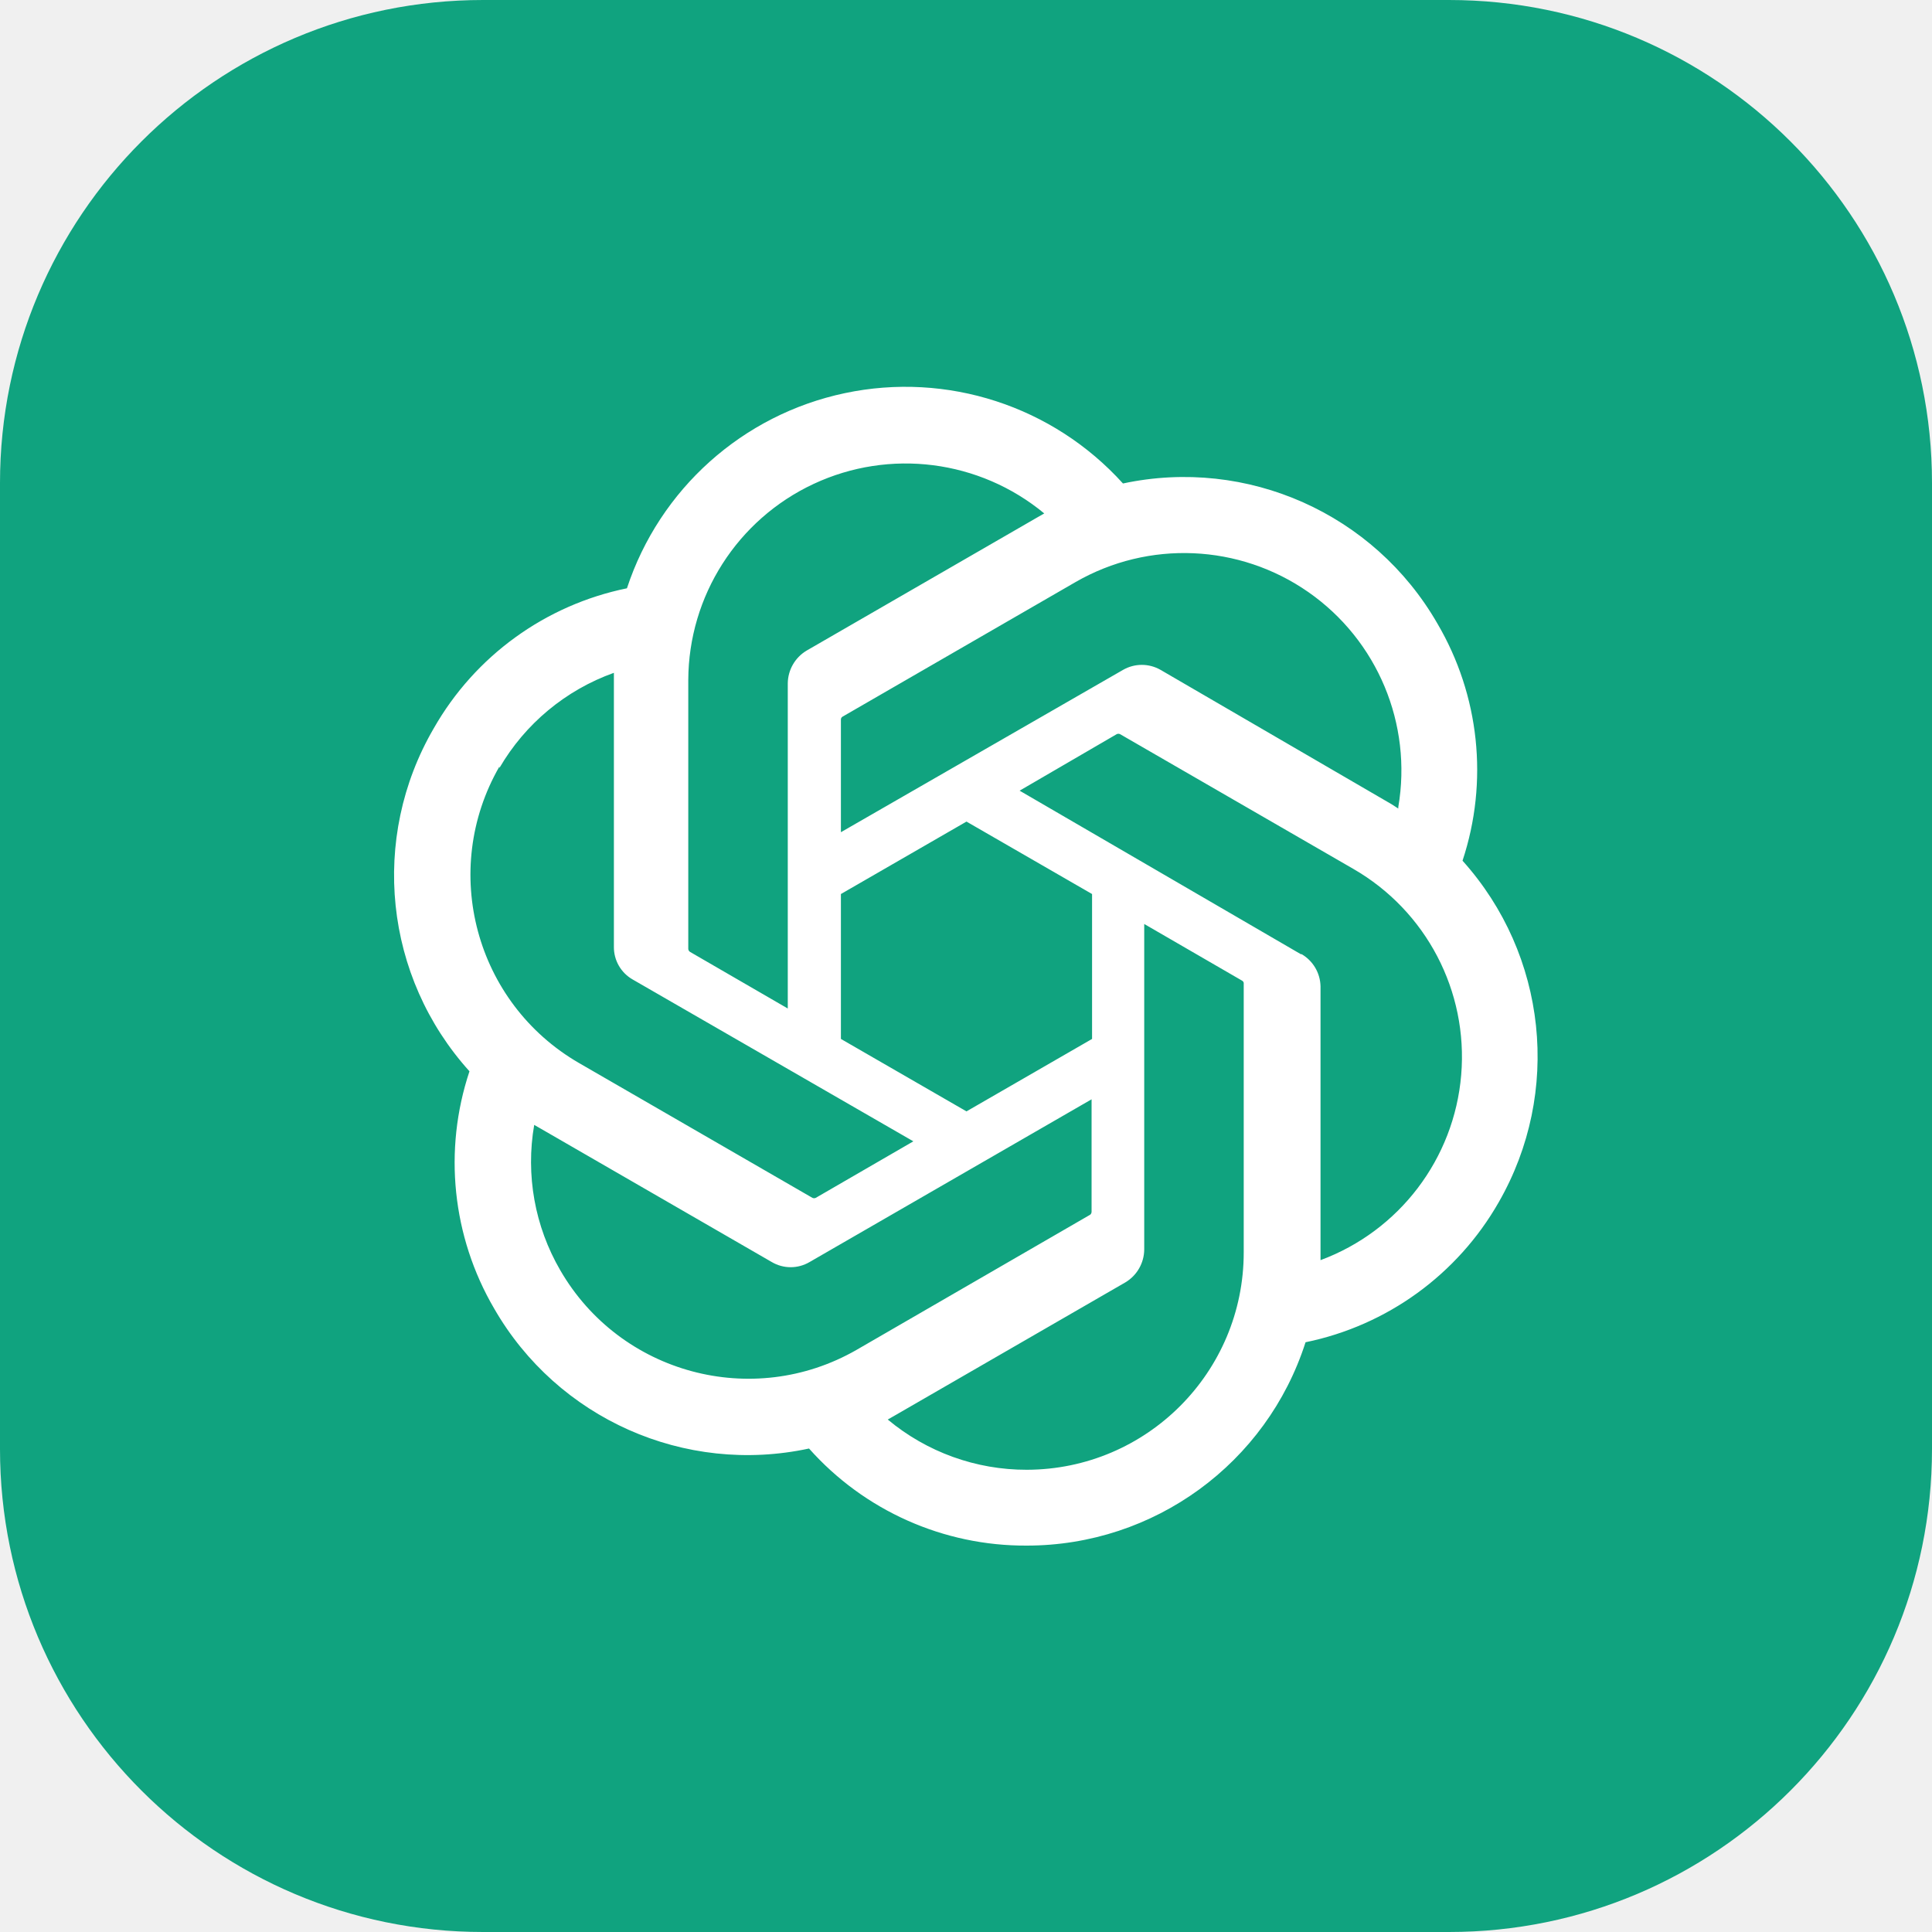
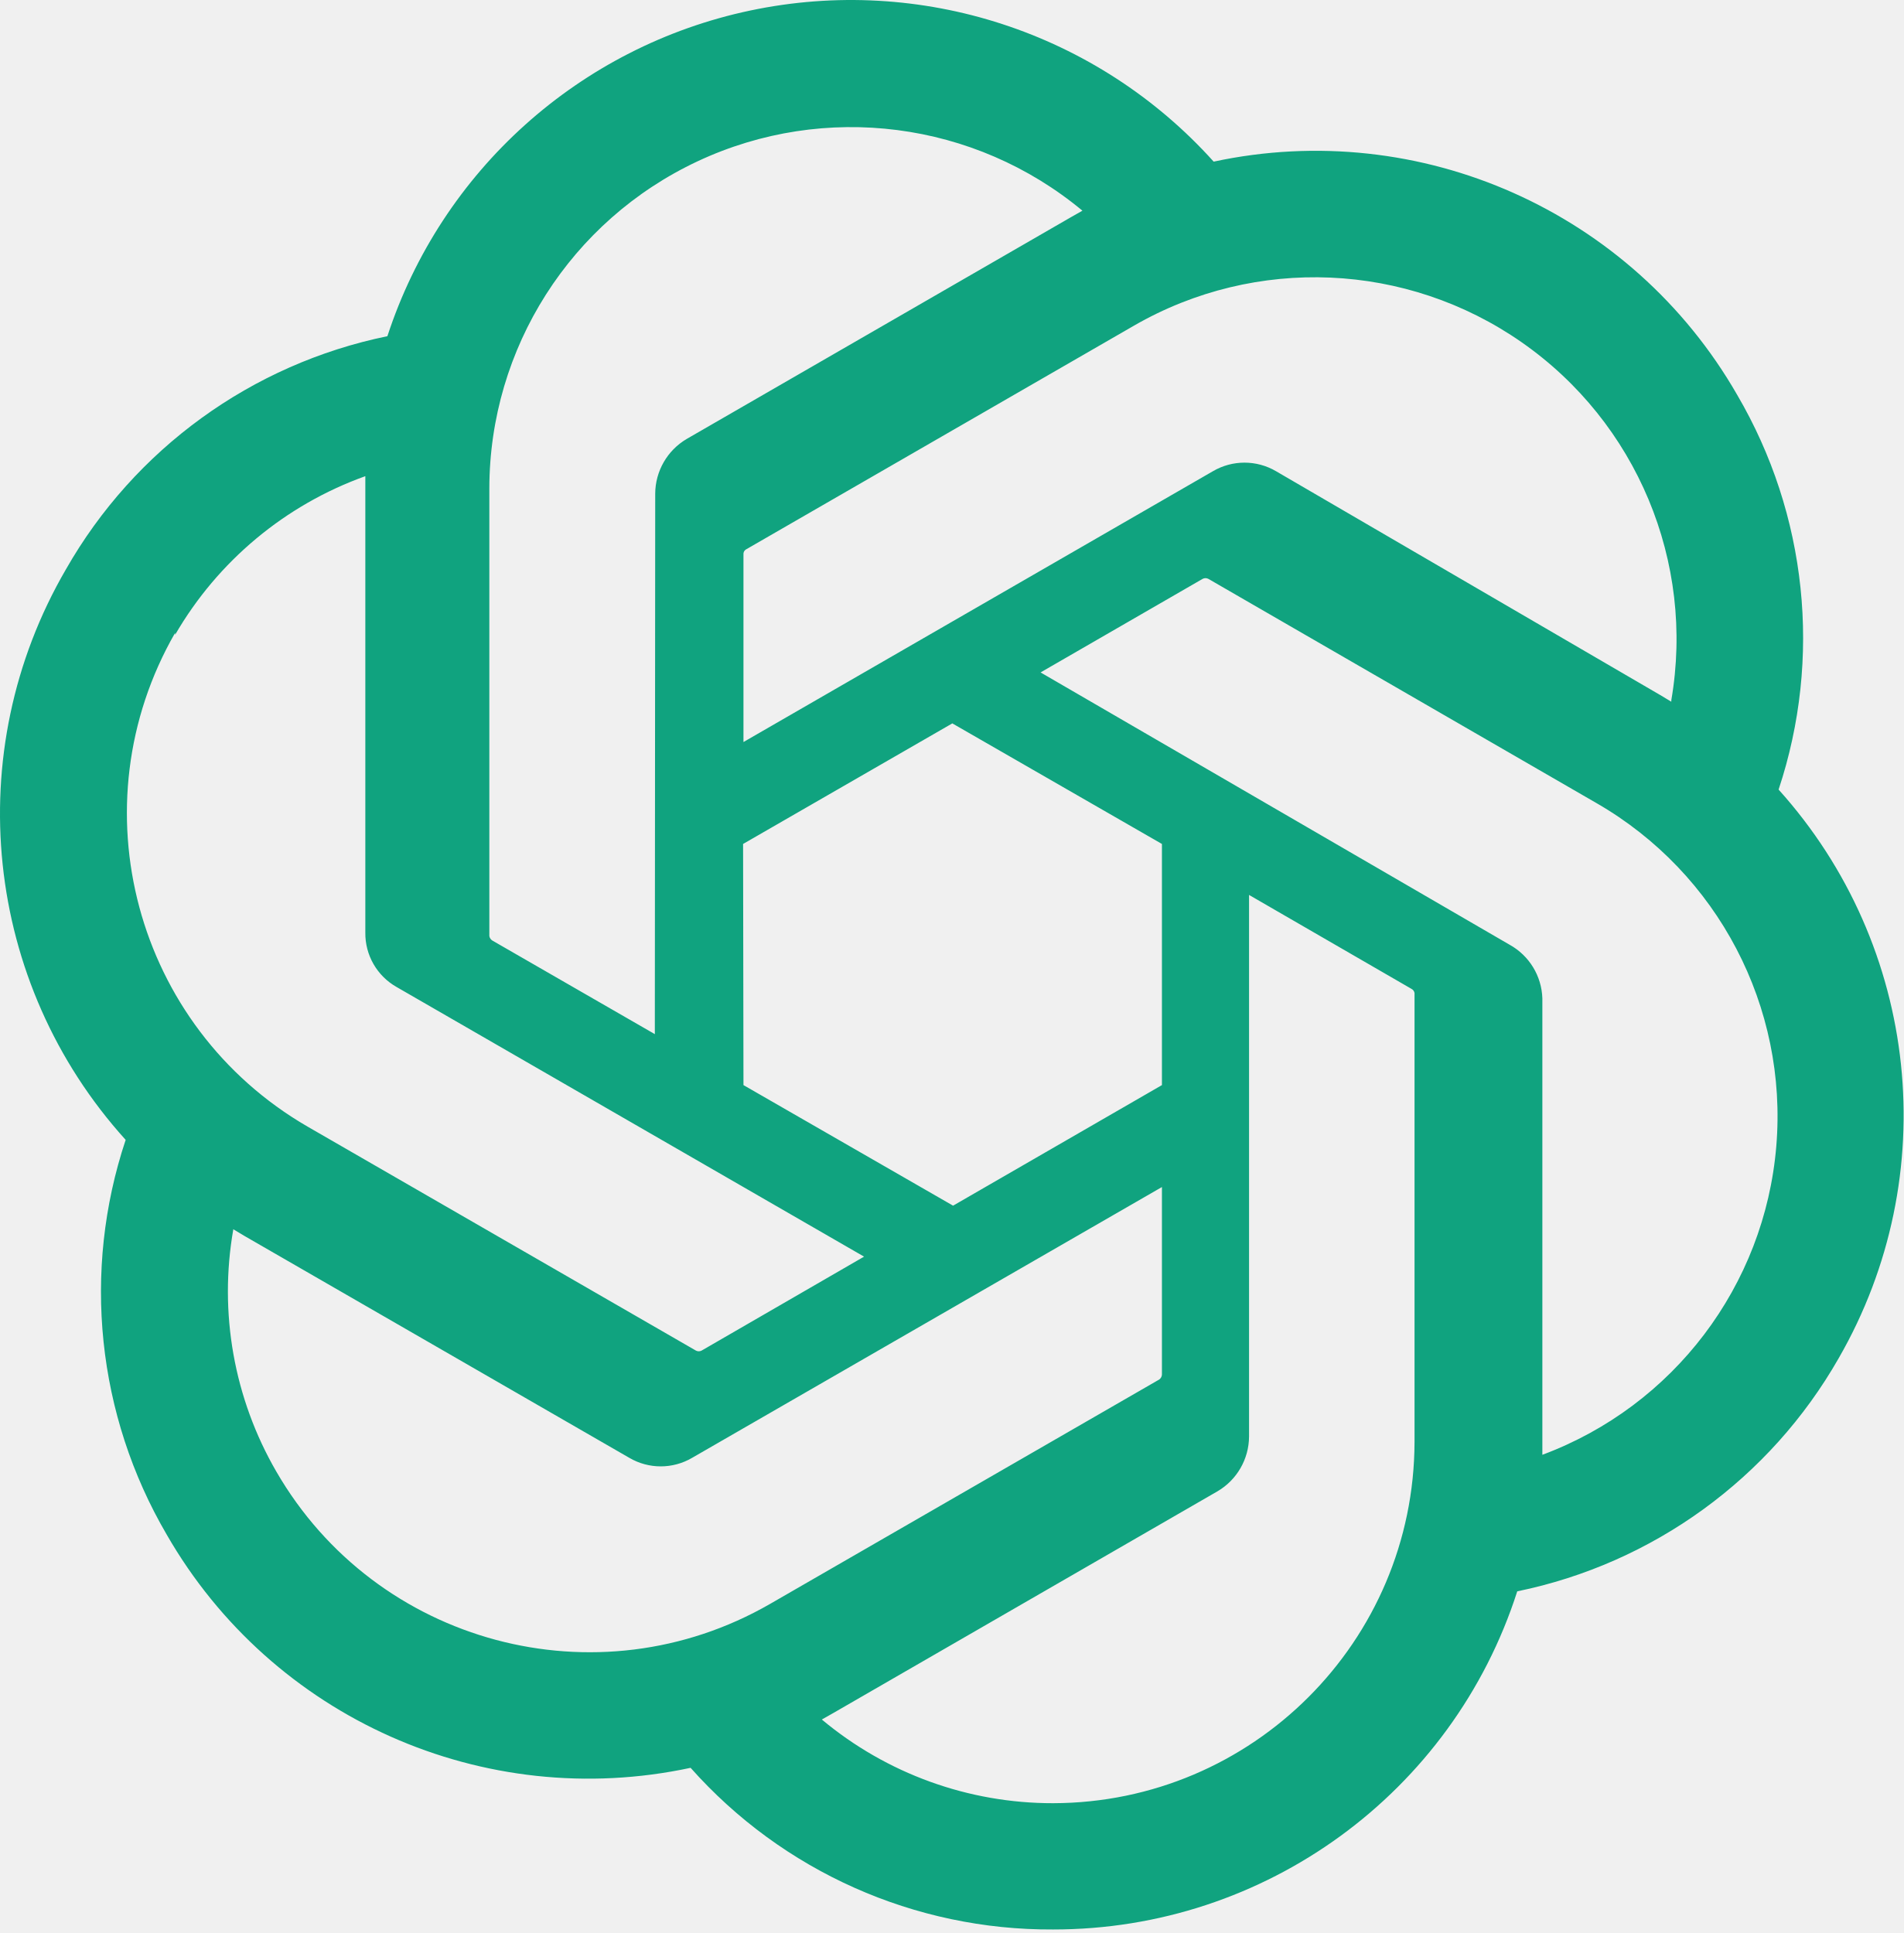
- <svg xmlns="http://www.w3.org/2000/svg" width="40" height="40" viewBox="0 0 40 40">
-   <rect width="40" height="40" rx="10" fill="#10A37F" />
-   <g transform="translate(8,8)">
-     <svg viewBox="0 0 24 24" width="24" height="24" fill="none">
-       <path d="M22.28 9.82a5.98 5.98 0 00-.52-4.91 6.05 6.05 0 00-6.51-2.9A6.07 6.07 0 004.98 4.18a5.98 5.98 0 00-4 2.9 6.05 6.05 0 00.74 7.1 5.98 5.98 0 00.51 4.91 6.05 6.05 0 006.52 2.9A5.99 5.99 0 0013.26 24a6.06 6.06 0 005.77-4.21 5.99 5.99 0 004-2.9 6.06 6.06 0 00-.75-7.07zM13.26 22.43a4.48 4.48 0 01-2.88-1.04l.14-.08 4.78-2.76a.8.8 0 00.39-.68v-6.74l2.02 1.17a.07.07 0 01.04.05v5.58a4.5 4.5 0 01-4.49 4.5zM3.6 18.3a4.47 4.47 0 01-.54-3.01l.14.08 4.78 2.76a.77.77 0 00.78 0l5.84-3.37v2.33a.08.08 0 01-.03.06l-4.84 2.8A4.5 4.5 0 013.6 18.3zM2.34 7.9a4.49 4.49 0 012.37-1.97V11.6a.77.77 0 00.39.68l5.81 3.35-2.02 1.17a.08.08 0 01-.07 0l-4.83-2.79A4.5 4.5 0 012.34 7.87zm16.6 3.86l-5.83-3.39L15.12 7.2a.08.08 0 01.07 0l4.83 2.79a4.49 4.49 0 01-.68 8.1v-5.67a.79.79 0 00-.4-.67zm2.01-3.02l-.14-.09-4.78-2.78a.78.78 0 00-.78 0L9.41 9.23V6.9a.07.07 0 01.03-.06l4.83-2.79a4.5 4.5 0 016.68 4.66zm-12.64 4.14l-2.02-1.17a.08.08 0 01-.04-.06V6.08a4.5 4.5 0 017.37-3.45l-.14.08-4.78 2.76a.8.8 0 00-.39.68zm1.1-2.37l2.6-1.5 2.6 1.5v3l-2.6 1.5-2.6-1.5z" fill="white" />
-     </svg>
-   </g>
+ <svg xmlns="http://www.w3.org/2000/svg" width="256" height="260" preserveAspectRatio="xMidYMid" viewBox="0 0 256 260">
+   <path fill="#10A37F" d="M239.184 106.203a64.716 64.716 0 0 0-5.576-53.103C219.452 28.459 191 15.784 163.213 21.74A65.586 65.586 0 0 0 52.096 45.22a64.716 64.716 0 0 0-43.23 31.36c-14.31 24.602-11.061 55.634 8.033 76.74a64.665 64.665 0 0 0 5.525 53.102c14.174 24.65 42.644 37.324 70.446 31.36a64.72 64.72 0 0 0 48.754 21.744c28.481.025 53.714-18.361 62.414-45.481a64.767 64.767 0 0 0 43.229-31.36c14.137-24.558 10.875-55.423-8.083-76.483Zm-97.56 136.338a48.397 48.397 0 0 1-31.105-11.255l1.535-.87 51.67-29.825a8.595 8.595 0 0 0 4.247-7.367v-72.85l21.845 12.636c.218.111.37.32.409.563v60.367c-.056 26.818-21.783 48.545-48.601 48.601Zm-104.466-44.61a48.345 48.345 0 0 1-5.781-32.589l1.534.921 51.722 29.826a8.339 8.339 0 0 0 8.441 0l63.181-36.425v25.221a.87.87 0 0 1-.358.665l-52.335 30.184c-23.257 13.398-52.97 5.431-66.404-17.803ZM23.549 85.38a48.499 48.499 0 0 1 25.58-21.333v61.39a8.288 8.288 0 0 0 4.195 7.316l62.874 36.272-21.845 12.636a.819.819 0 0 1-.767 0L41.353 151.53c-23.211-13.454-31.171-43.144-17.804-66.405v.256Zm179.466 41.695-63.08-36.63L161.73 77.86a.819.819 0 0 1 .768 0l52.233 30.184a48.6 48.6 0 0 1-7.316 87.635v-61.391a8.544 8.544 0 0 0-4.4-7.213Zm21.742-32.69-1.535-.922-51.619-30.081a8.39 8.39 0 0 0-8.492 0L99.98 99.808V74.587a.716.716 0 0 1 .307-.665l52.233-30.133a48.652 48.652 0 0 1 72.236 50.391v.205ZM88.061 139.097l-21.845-12.585a.87.87 0 0 1-.41-.614V65.685a48.652 48.652 0 0 1 79.757-37.346l-1.535.87-51.67 29.825a8.595 8.595 0 0 0-4.246 7.367l-.051 72.697Zm11.868-25.58 28.138-16.217 28.188 16.218v32.434l-28.086 16.218-28.188-16.218-.052-32.434Z" />
</svg>
